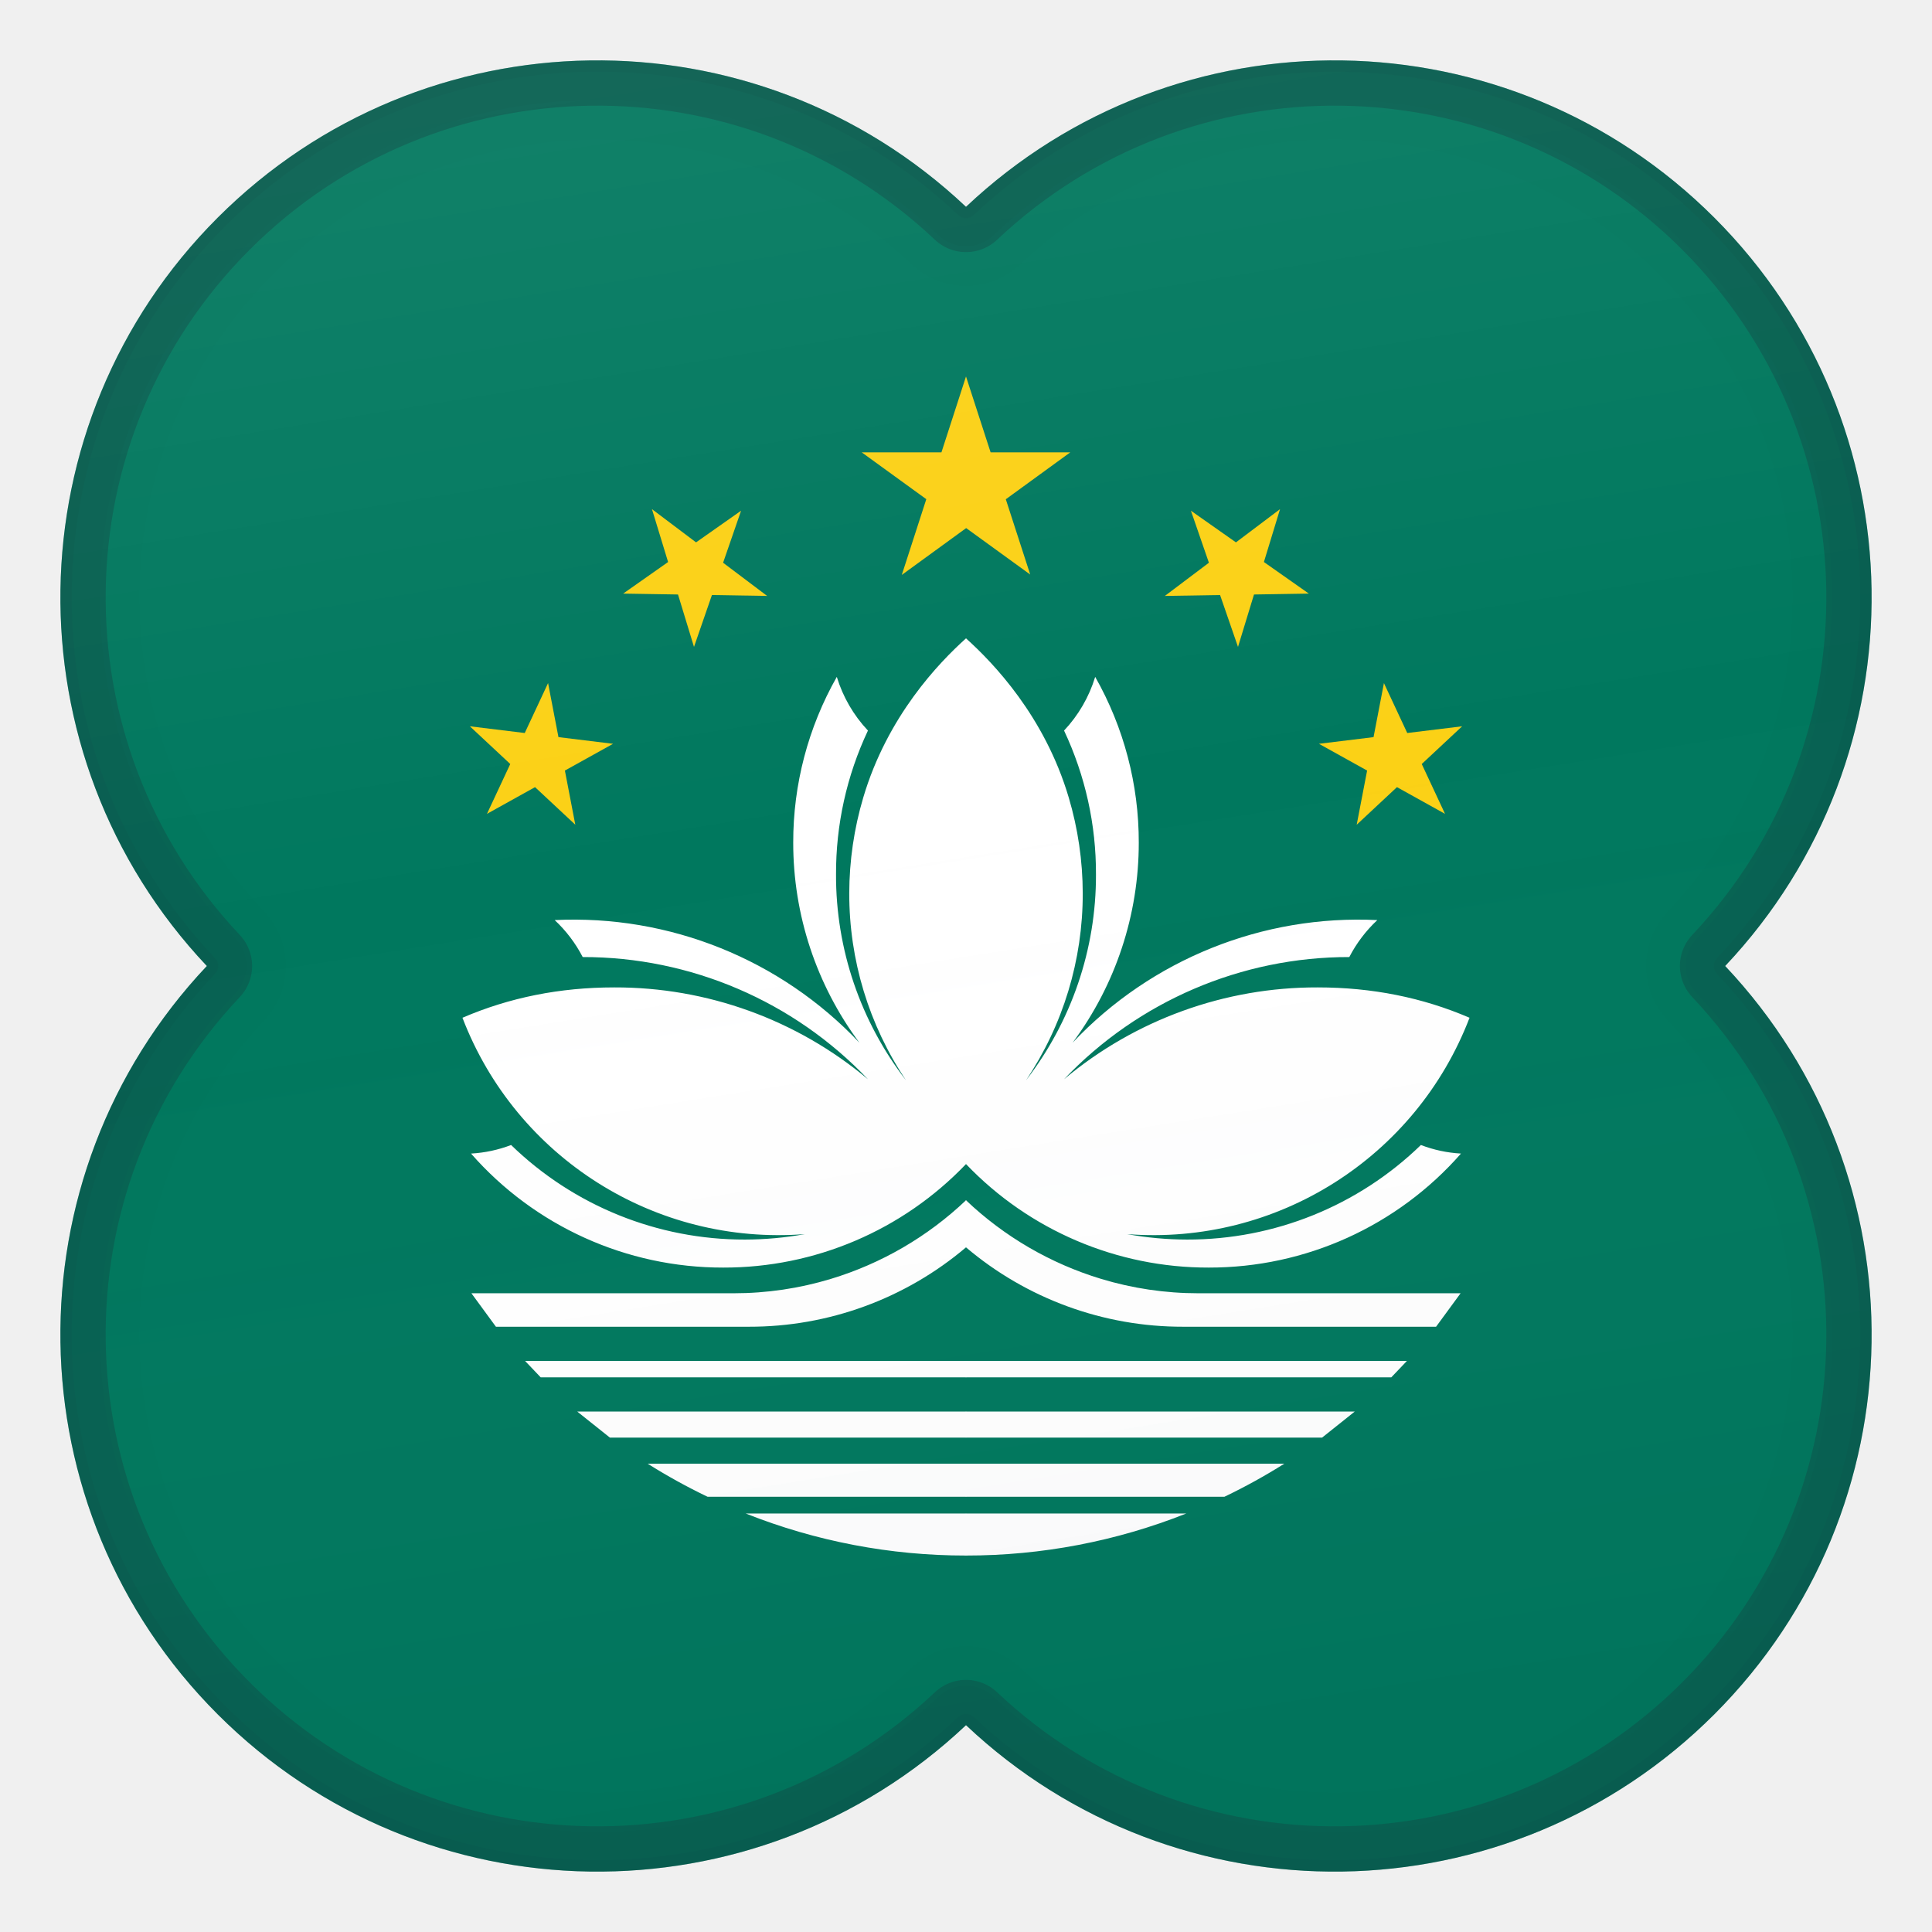
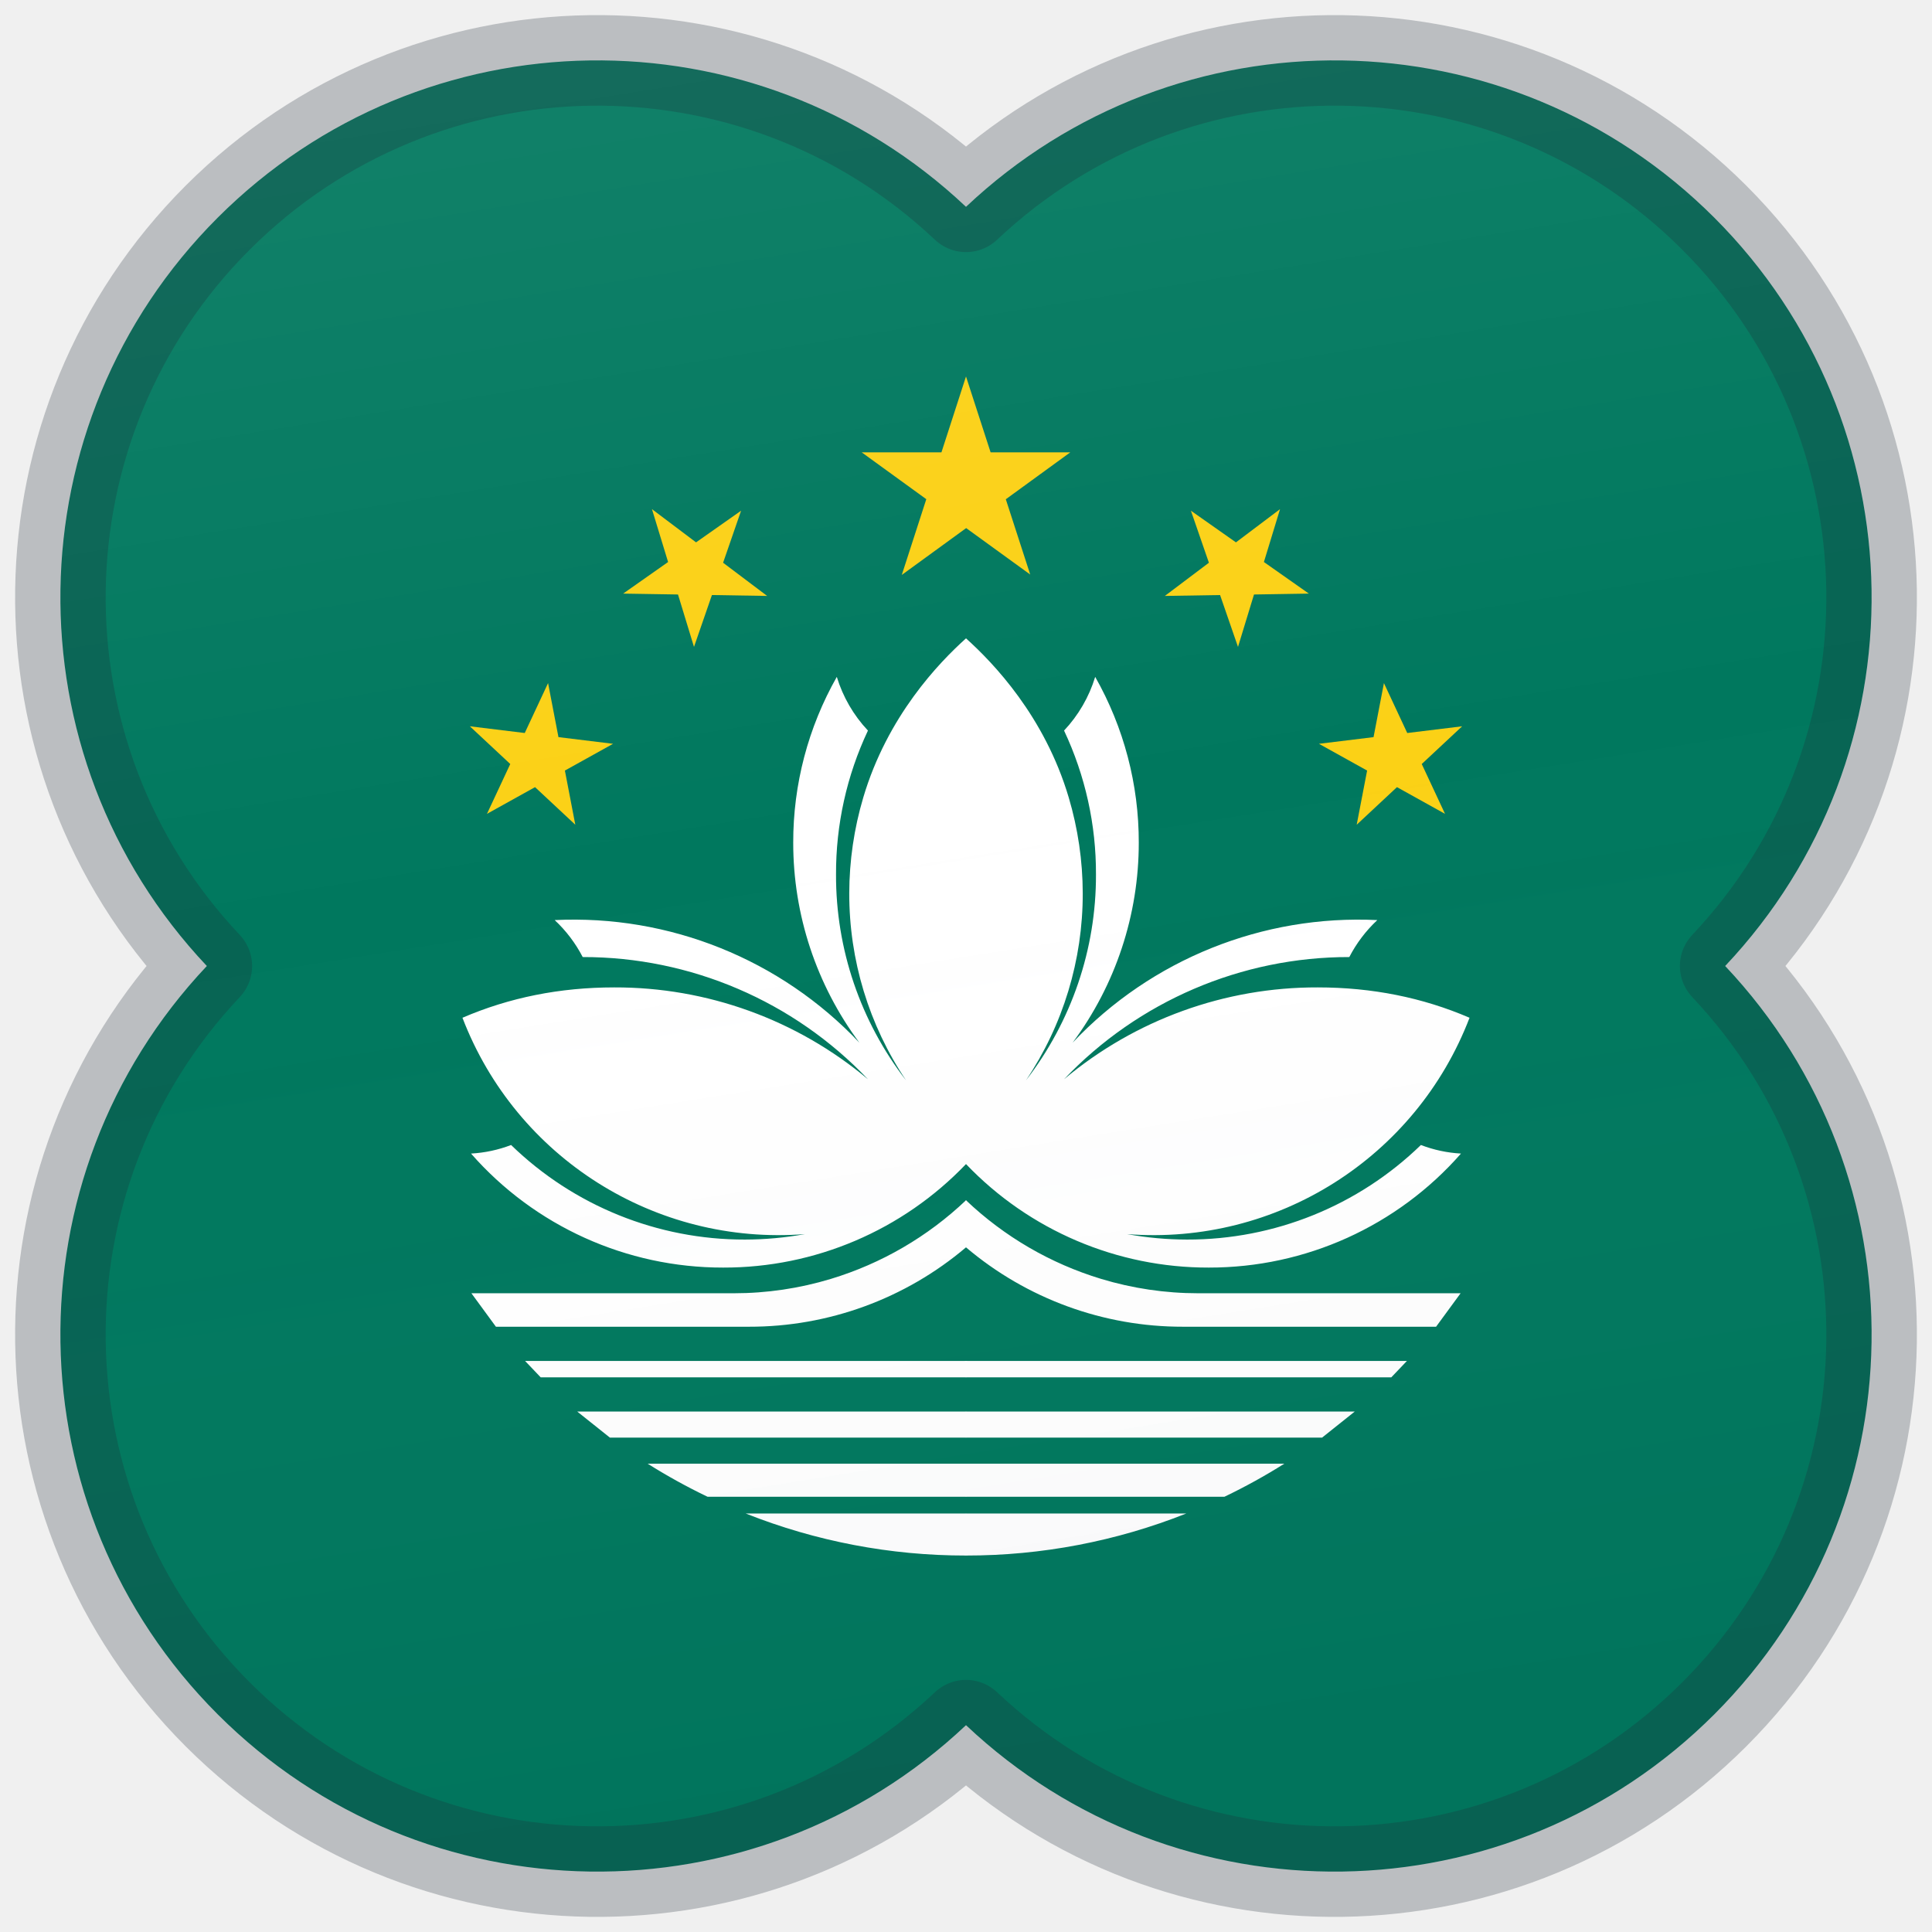
<svg xmlns="http://www.w3.org/2000/svg" xmlns:xlink="http://www.w3.org/1999/xlink" viewBox="0 0 512 512" width="512" height="512" role="img" aria-labelledby="petal-soft-mo-title">
  <defs>
    <path id="petal-soft-mo-shape" d="M 256 54.811 A 142.322 142.322 0 0 1 457.189 256 A 142.322 142.322 0 0 1 256 457.189 A 142.322 142.322 0 0 1 54.811 256 A 142.322 142.322 0 0 1 256 54.811 Z" />
    <clipPath id="petal-soft-mo-clip" clipPathUnits="userSpaceOnUse">
      <path d="M 256 54.811 A 142.322 142.322 0 0 1 457.189 256 A 142.322 142.322 0 0 1 256 457.189 A 142.322 142.322 0 0 1 54.811 256 A 142.322 142.322 0 0 1 256 54.811 Z" />
    </clipPath>
    <linearGradient id="petal-soft-mo-shade" x1="0" y1="0" x2="0.16" y2="1">
      <stop offset="0%" stop-color="#ffffff" stop-opacity=".075" />
      <stop offset="48%" stop-color="#ffffff" stop-opacity="0" />
      <stop offset="100%" stop-color="#151a2b" stop-opacity=".038" />
    </linearGradient>
  </defs>
  <g clip-path="url(#petal-soft-mo-clip)">
    <path d="M 256 54.811 A 142.322 142.322 0 0 1 457.189 256 A 142.322 142.322 0 0 1 256 457.189 A 142.322 142.322 0 0 1 54.811 256 A 142.322 142.322 0 0 1 256 54.811 Z" fill="#fff" />
    <g transform="translate(16, 16) scale(0.9375)">
      <path fill="#00785e" d="M0 0h512v512H0z" />
      <g transform="translate(256 256) scale(1.10) translate(-256 -248)">
        <path fill="#fbd116" d="M272.5 147.4 256 96.5l-16.5 51 43.3-31.5h-53.6z" />
        <g id="petal-soft-mo-source-mo-a">
          <path fill="#fff" d="M256 353.7H146.7l-4-4.2H256a2 2 0 0 1 1.5 2q0 1.6-1.5 2.2m0-33.4c.6-1.3 1.9-4.3 1.3-8a13 13 0 0 0-1.3-4.1 87 87 0 0 1-34.7 20.2 86 86 0 0 1-25 3.7h-67.4l6.3 8.6h65a86 86 0 0 0 55.8-20.4M139.1 294a34 34 0 0 1-10.3 2.2 86 86 0 0 0 64.8 29.3 86 86 0 0 0 62.4-26.6 470 470 0 0 0 4.8-62.9 470 470 0 0 0-4.8-72.2c-7 6.3-20.2 20-26.4 40.9a87 87 0 0 0-3.6 24.6 86 86 0 0 0 14.6 48.1 86 86 0 0 1-18-52.9 86 86 0 0 1 8.2-37 35 35 0 0 1-8-13.8 86 86 0 0 0-11.2 42.6 86 86 0 0 0 17 51.4 101 101 0 0 0-78.3-31.5 35 35 0 0 1 7.2 9.5 101 101 0 0 1 73.3 31.4 101 101 0 0 0-65.2-23.6q-20.9 0-39 7.8a87 87 0 0 0 88 55.6 87 87 0 0 1-15.4 1.4 86 86 0 0 1-60.1-24.3M256 388.7h-56.6a153 153 0 0 0 56.6 10.8 12 12 0 0 0 1.3-5.3 12 12 0 0 0-1.3-5.5m0-26.2h-99.9l8.4 6.7H256a5 5 0 0 0 1.4-3.3c0-2-1.2-3.1-1.4-3.4m0 13.4h-81.8a153 153 0 0 0 15.4 8.5H256a8 8 0 0 0 1.2-4.5 8 8 0 0 0-1.2-4" />
          <path fill="#fbd116" d="m155.6 211.7-7-36.4-15.7 33.6 32.4-18-36.8-4.5zm49.3-58.8-29.6-22.3 10.8 35.4 12.1-35-30.3 21.3z" />
        </g>
        <use href="#petal-soft-mo-source-mo-a" xlink:href="#petal-soft-mo-source-mo-a" width="100%" height="100%" transform="matrix(-1 0 0 1 512 0)" />
      </g>
    </g>
    <path d="M 256 54.811 A 142.322 142.322 0 0 1 457.189 256 A 142.322 142.322 0 0 1 256 457.189 A 142.322 142.322 0 0 1 54.811 256 A 142.322 142.322 0 0 1 256 54.811 Z" fill="url(#petal-soft-mo-shade)" />
-     <path d="M 256 54.811 A 142.322 142.322 0 0 1 457.189 256 A 142.322 142.322 0 0 1 256 457.189 A 142.322 142.322 0 0 1 54.811 256 A 142.322 142.322 0 0 1 256 54.811 Z" fill="none" stroke="#1c2433" stroke-width="42" stroke-opacity="0.01" stroke-linejoin="round" />
-     <path d="M 256 54.811 A 142.322 142.322 0 0 1 457.189 256 A 142.322 142.322 0 0 1 256 457.189 A 142.322 142.322 0 0 1 54.811 256 A 142.322 142.322 0 0 1 256 54.811 Z" fill="none" stroke="#1c2433" stroke-width="21" stroke-opacity="0.016" stroke-linejoin="round" />
-     <path d="M 256 54.811 A 142.322 142.322 0 0 1 457.189 256 A 142.322 142.322 0 0 1 256 457.189 A 142.322 142.322 0 0 1 54.811 256 A 142.322 142.322 0 0 1 256 54.811 Z" fill="none" stroke="#1c2433" stroke-width="6" stroke-opacity="0.05" stroke-linejoin="round" />
-     <path d="M 256 54.811 A 142.322 142.322 0 0 1 457.189 256 A 142.322 142.322 0 0 1 256 457.189 A 142.322 142.322 0 0 1 54.811 256 A 142.322 142.322 0 0 1 256 54.811 Z" fill="none" stroke="#1f2937" stroke-width="24" stroke-opacity="0.25" stroke-linejoin="round" />
  </g>
+   <path d="M 256 54.811 A 142.322 142.322 0 0 1 457.189 256 A 142.322 142.322 0 0 1 256 457.189 A 142.322 142.322 0 0 1 54.811 256 A 142.322 142.322 0 0 1 256 54.811 Z" fill="none" stroke="#1f2937" stroke-width="24" stroke-opacity="0.25" stroke-linejoin="round" />
</svg>
